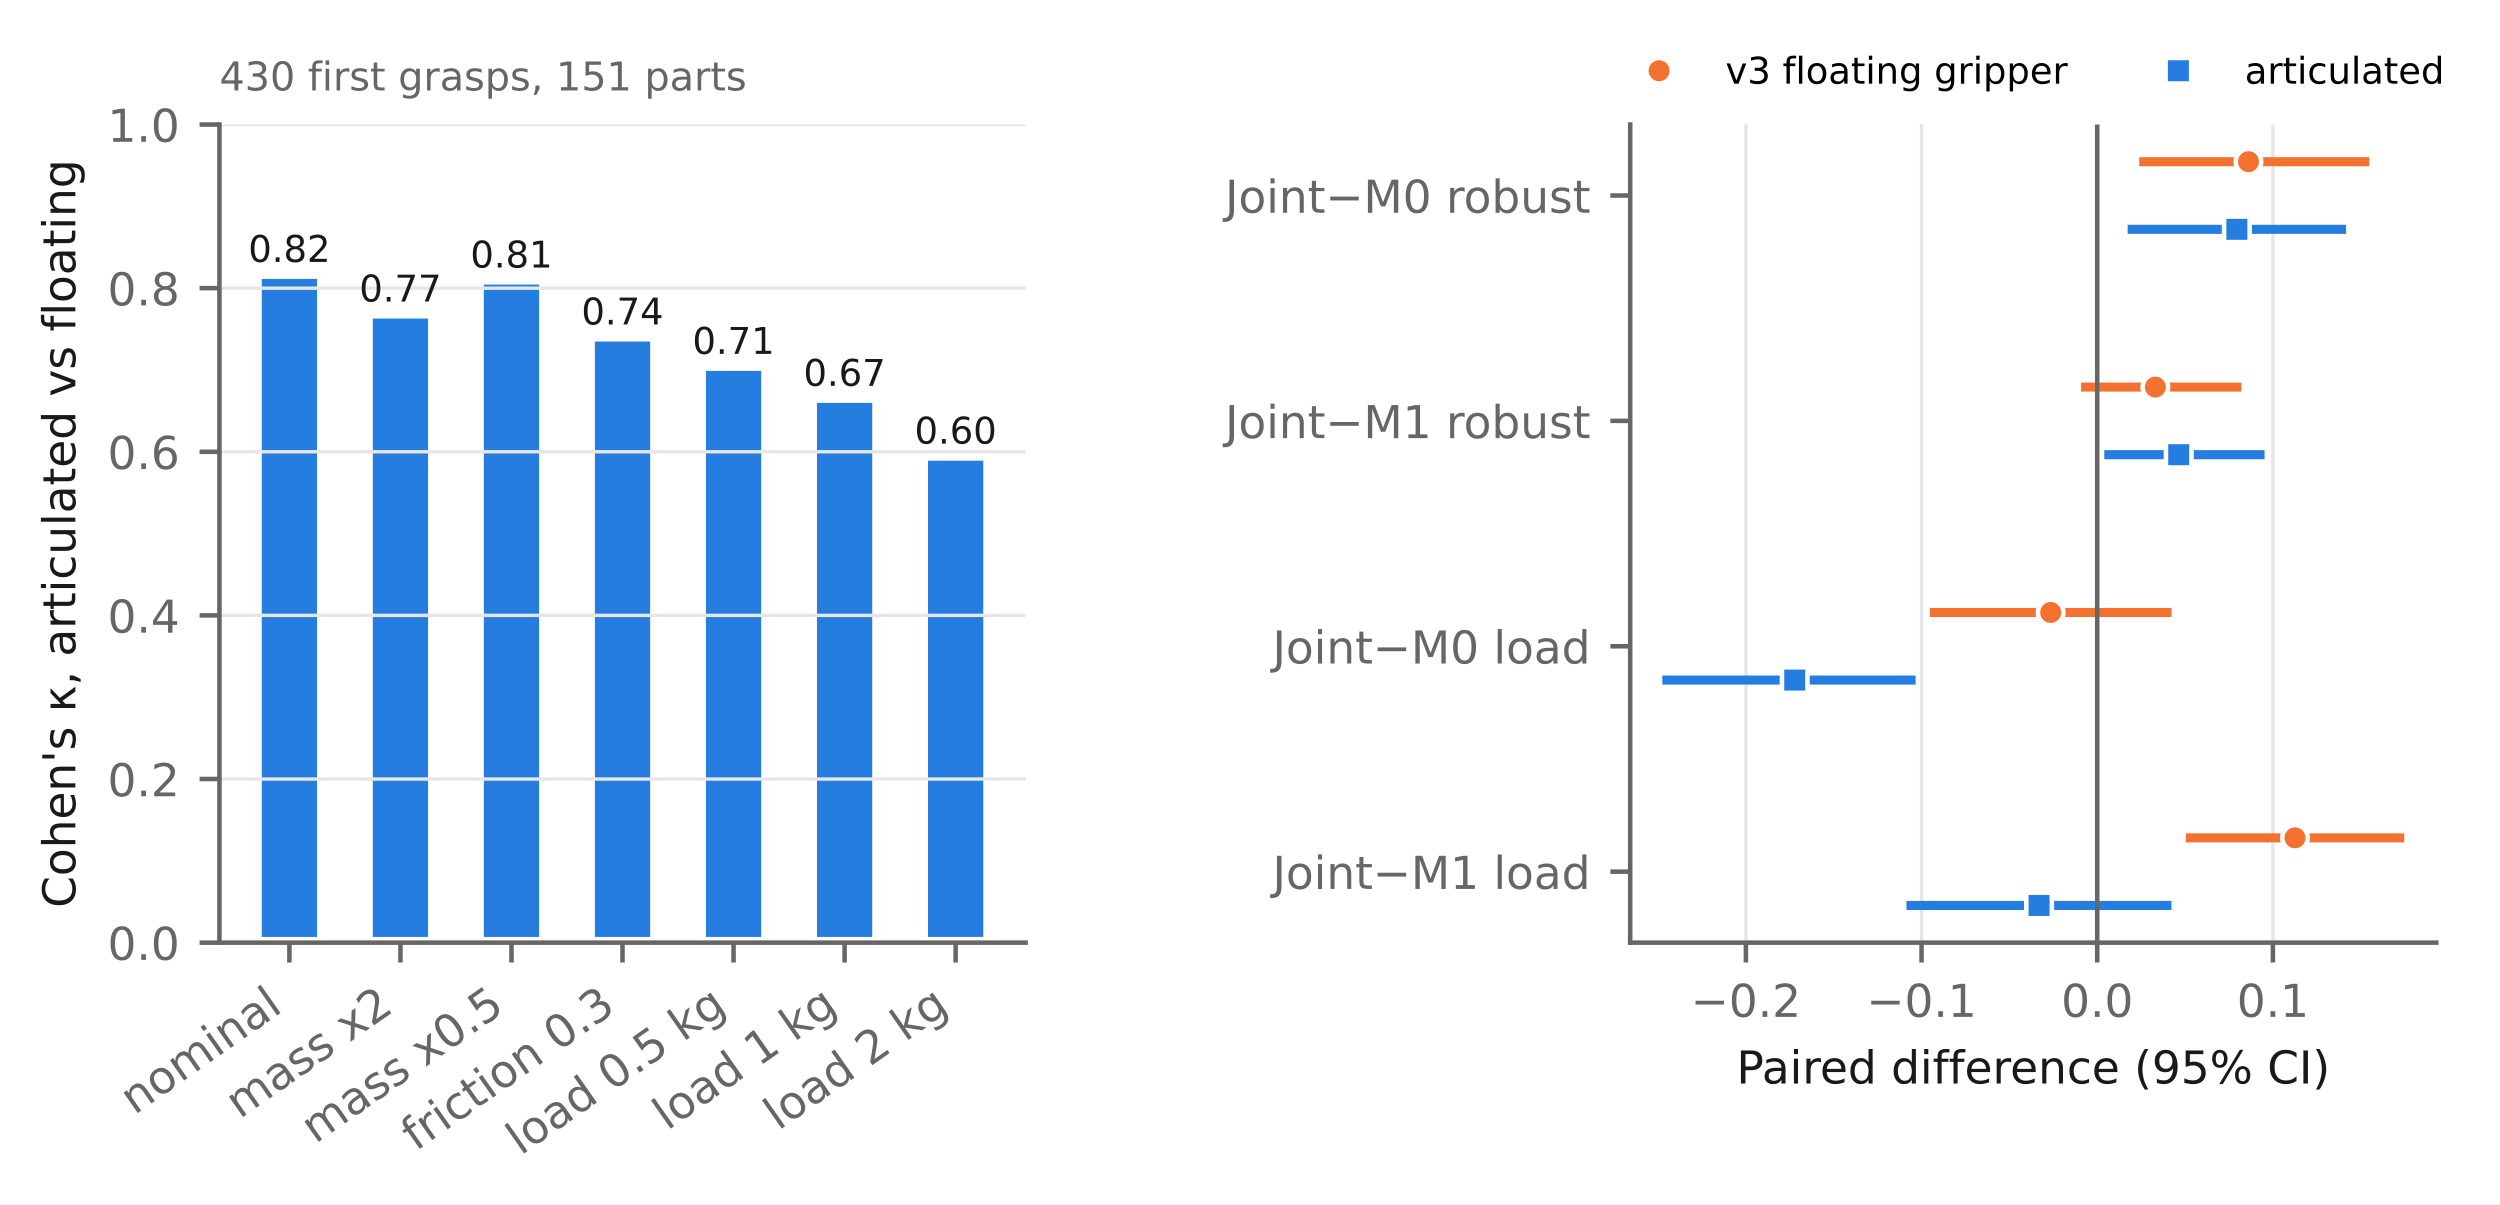
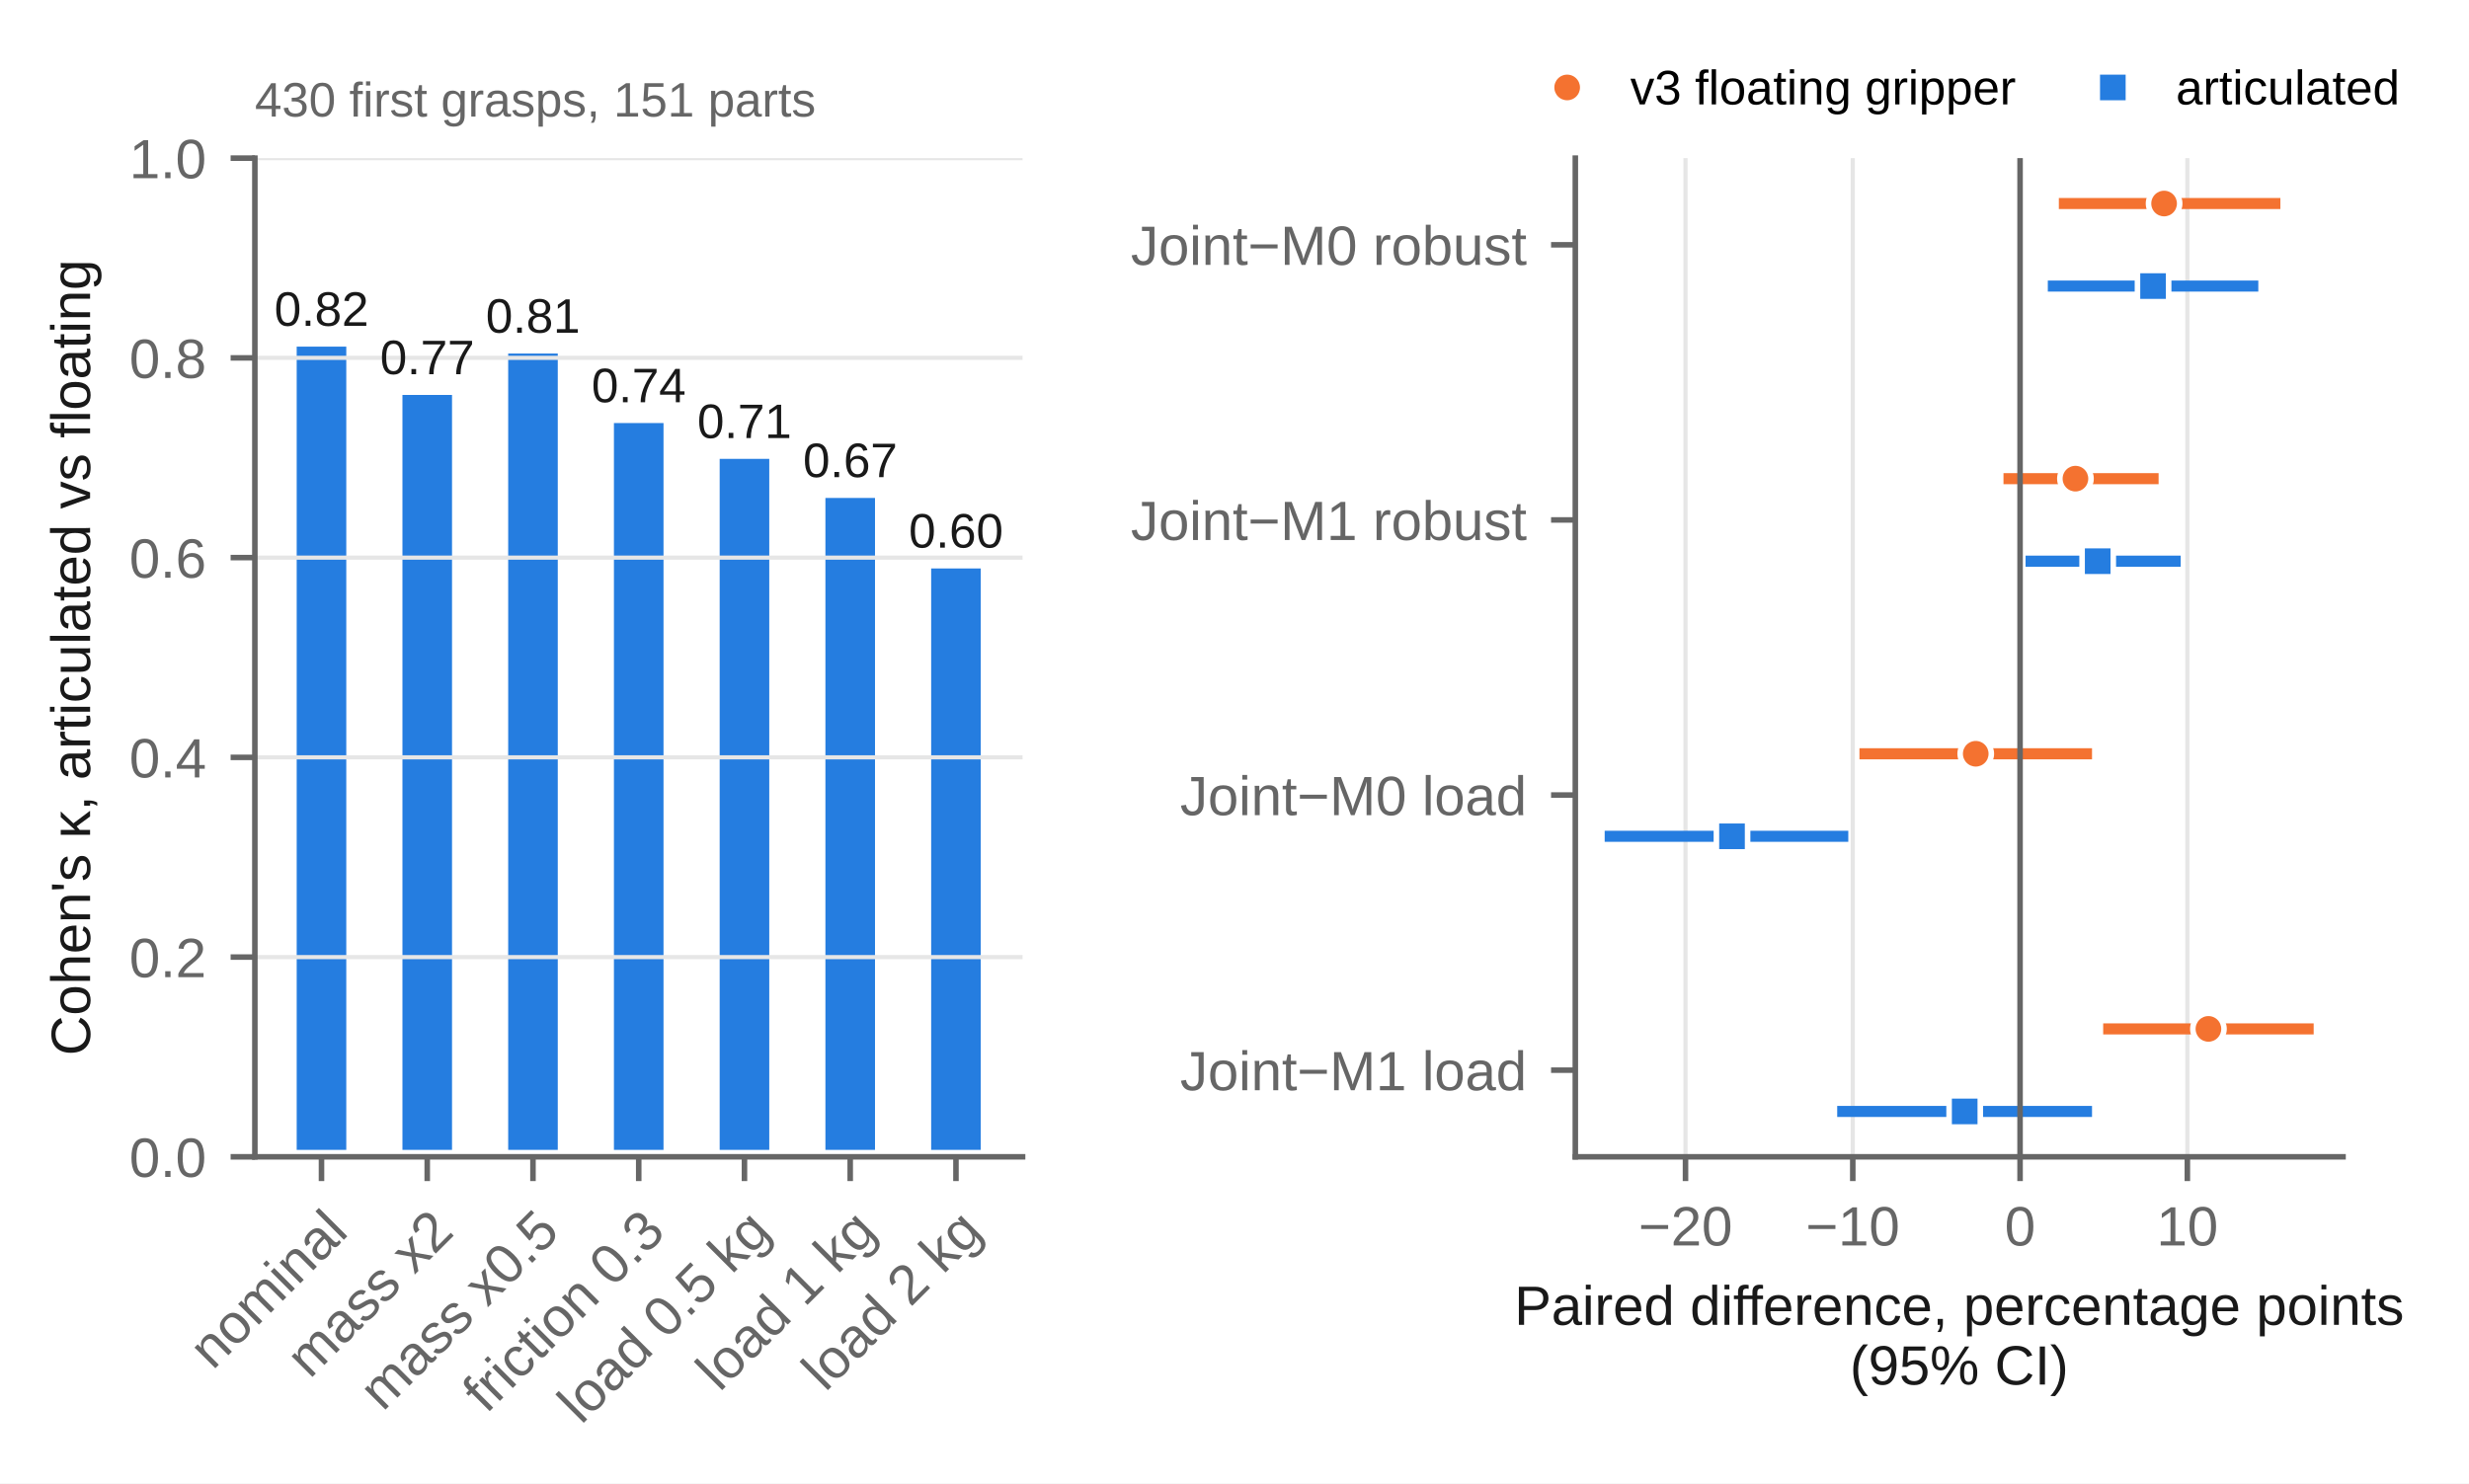
- <svg xmlns="http://www.w3.org/2000/svg" xmlns:xlink="http://www.w3.org/1999/xlink" width="440.479pt" height="212.219pt" viewBox="0 0 440.479 212.219" version="1.1">
+ <svg xmlns="http://www.w3.org/2000/svg" xmlns:xlink="http://www.w3.org/1999/xlink" width="356.275pt" height="214.117pt" viewBox="0 0 356.275 214.117" version="1.1">
  <defs>
    <style type="text/css">*{stroke-linejoin: round; stroke-linecap: butt}</style>
  </defs>
  <g id="figure_1">
    <g id="patch_1">
-       <path d="M 0 212.219  L 440.479 212.219  L 440.479 0  L 0 0  z " style="fill: #ffffff" />
+       <path d="M 0 214.117  L 356.275 214.117  L 356.275 -0  L 0 -0  z " style="fill: #ffffff" />
    </g>
    <g id="axes_1">
      <g id="patch_2">
-         <path d="M 38.665 166.085  L 180.701 166.085  L 180.701 21.941  L 38.665 21.941  z " style="fill: #ffffff" />
+         <path d="M 36.778 166.969  L 147.557 166.969  L 147.557 22.825  L 36.778 22.825  z " style="fill: #ffffff" />
      </g>
      <g id="patch_3">
-         <path d="M 45.121 166.085  L 56.86 166.085  L 56.86 48.146  L 45.121 48.146  z " clip-path="url(#p8005167cea)" style="fill: #257de0; stroke: #ffffff; stroke-width: 2; stroke-linejoin: miter" />
+         <path d="M 41.813 166.969  L 50.968 166.969  L 50.968 49.031  L 41.813 49.031  z " clip-path="url(#p488f789d18)" style="fill: #257de0; stroke: #ffffff; stroke-width: 2; stroke-linejoin: miter" />
      </g>
      <g id="patch_4">
-         <path d="M 64.685 166.085  L 76.424 166.085  L 76.424 55.123  L 64.685 55.123  z " clip-path="url(#p8005167cea)" style="fill: #257de0; stroke: #ffffff; stroke-width: 2; stroke-linejoin: miter" />
+         <path d="M 57.072 166.969  L 66.227 166.969  L 66.227 56.007  L 57.072 56.007  z " clip-path="url(#p488f789d18)" style="fill: #257de0; stroke: #ffffff; stroke-width: 2; stroke-linejoin: miter" />
      </g>
      <g id="patch_5">
-         <path d="M 84.25 166.085  L 95.988 166.085  L 95.988 49.141  L 84.25 49.141  z " clip-path="url(#p8005167cea)" style="fill: #257de0; stroke: #ffffff; stroke-width: 2; stroke-linejoin: miter" />
+         <path d="M 72.331 166.969  L 81.486 166.969  L 81.486 50.025  L 72.331 50.025  z " clip-path="url(#p488f789d18)" style="fill: #257de0; stroke: #ffffff; stroke-width: 2; stroke-linejoin: miter" />
      </g>
      <g id="patch_6">
-         <path d="M 103.814 166.085  L 115.552 166.085  L 115.552 59.173  L 103.814 59.173  z " clip-path="url(#p8005167cea)" style="fill: #257de0; stroke: #ffffff; stroke-width: 2; stroke-linejoin: miter" />
+         <path d="M 87.59 166.969  L 96.745 166.969  L 96.745 60.058  L 87.59 60.058  z " clip-path="url(#p488f789d18)" style="fill: #257de0; stroke: #ffffff; stroke-width: 2; stroke-linejoin: miter" />
      </g>
      <g id="patch_7">
-         <path d="M 123.378 166.085  L 135.117 166.085  L 135.117 64.348  L 123.378 64.348  z " clip-path="url(#p8005167cea)" style="fill: #257de0; stroke: #ffffff; stroke-width: 2; stroke-linejoin: miter" />
+         <path d="M 102.848 166.969  L 112.004 166.969  L 112.004 65.232  L 102.848 65.232  z " clip-path="url(#p488f789d18)" style="fill: #257de0; stroke: #ffffff; stroke-width: 2; stroke-linejoin: miter" />
      </g>
      <g id="patch_8">
-         <path d="M 142.942 166.085  L 154.681 166.085  L 154.681 69.984  L 142.942 69.984  z " clip-path="url(#p8005167cea)" style="fill: #257de0; stroke: #ffffff; stroke-width: 2; stroke-linejoin: miter" />
+         <path d="M 118.107 166.969  L 127.263 166.969  L 127.263 70.869  L 118.107 70.869  z " clip-path="url(#p488f789d18)" style="fill: #257de0; stroke: #ffffff; stroke-width: 2; stroke-linejoin: miter" />
      </g>
      <g id="patch_9">
-         <path d="M 162.507 166.085  L 174.245 166.085  L 174.245 80.161  L 162.507 80.161  z " clip-path="url(#p8005167cea)" style="fill: #257de0; stroke: #ffffff; stroke-width: 2; stroke-linejoin: miter" />
+         <path d="M 133.366 166.969  L 142.521 166.969  L 142.521 81.045  L 133.366 81.045  z " clip-path="url(#p488f789d18)" style="fill: #257de0; stroke: #ffffff; stroke-width: 2; stroke-linejoin: miter" />
      </g>
      <g id="matplotlib.axis_1">
        <g id="xtick_1">
          <g id="line2d_1">
            <defs>
-               <path id="m3a81ec7e61" d="M 0 0  L 0 3.5  " style="stroke: #666666; stroke-width: 0.8" />
+               <path id="m3b4085f72e" d="M 0 0  L 0 3.5  " style="stroke: #666666; stroke-width: 0.8" />
            </defs>
            <g>
-               <use xlink:href="#m3a81ec7e61" x="50.99" y="166.085" style="fill: #666666; stroke: #666666; stroke-width: 0.8" />
+               <use xlink:href="#m3b4085f72e" x="46.391" y="166.969" style="fill: #666666; stroke: #666666; stroke-width: 0.8" />
            </g>
          </g>
          <g id="text_1">
-             <text style="font-size: 8px; font-family: 'DejaVu Sans'; fill: #666666" transform="translate(23.67996 196.519) rotate(-35)">nominal</text>
+             <text style="font-size: 8px; font-family: 'Liberation Sans', 'DejaVu Sans'; text-anchor: end; fill: #666666" x="50.49" y="178.069" transform="rotate(-45 50.49004 178.0688)">nominal</text>
          </g>
        </g>
        <g id="xtick_2">
          <g id="line2d_2">
            <g>
-               <use xlink:href="#m3a81ec7e61" x="70.555" y="166.085" style="fill: #666666; stroke: #666666; stroke-width: 0.8" />
+               <use xlink:href="#m3b4085f72e" x="61.649" y="166.969" style="fill: #666666; stroke: #666666; stroke-width: 0.8" />
            </g>
          </g>
          <g id="text_2">
-             <text style="font-size: 8px; font-family: 'DejaVu Sans'; fill: #666666" transform="translate(42.24279 197.2202) rotate(-35)">mass x2</text>
+             <text style="font-size: 8px; font-family: 'Liberation Sans', 'DejaVu Sans'; text-anchor: end; fill: #666666" x="65.749" y="178.069" transform="rotate(-45 65.74891 178.0688)">mass x2</text>
          </g>
        </g>
        <g id="xtick_3">
          <g id="line2d_3">
            <g>
-               <use xlink:href="#m3a81ec7e61" x="90.119" y="166.085" style="fill: #666666; stroke: #666666; stroke-width: 0.8" />
+               <use xlink:href="#m3b4085f72e" x="76.908" y="166.969" style="fill: #666666; stroke: #666666; stroke-width: 0.8" />
            </g>
          </g>
          <g id="text_3">
-             <text style="font-size: 8px; font-family: 'DejaVu Sans'; fill: #666666" transform="translate(55.55485 201.598) rotate(-35)">mass x0.5</text>
+             <text style="font-size: 8px; font-family: 'Liberation Sans', 'DejaVu Sans'; text-anchor: end; fill: #666666" x="81.008" y="178.069" transform="rotate(-45 81.00778 178.0688)">mass x0.5</text>
          </g>
        </g>
        <g id="xtick_4">
          <g id="line2d_4">
            <g>
-               <use xlink:href="#m3a81ec7e61" x="109.683" y="166.085" style="fill: #666666; stroke: #666666; stroke-width: 0.8" />
+               <use xlink:href="#m3b4085f72e" x="92.167" y="166.969" style="fill: #666666; stroke: #666666; stroke-width: 0.8" />
            </g>
          </g>
          <g id="text_4">
-             <text style="font-size: 8px; font-family: 'DejaVu Sans'; fill: #666666" transform="translate(73.24732 202.9087) rotate(-35)">friction 0.3</text>
+             <text style="font-size: 8px; font-family: 'Liberation Sans', 'DejaVu Sans'; text-anchor: end; fill: #666666" x="96.267" y="178.069" transform="rotate(-45 96.26666 178.0688)">friction 0.3</text>
          </g>
        </g>
        <g id="xtick_5">
          <g id="line2d_5">
            <g>
-               <use xlink:href="#m3a81ec7e61" x="129.247" y="166.085" style="fill: #666666; stroke: #666666; stroke-width: 0.8" />
+               <use xlink:href="#m3b4085f72e" x="107.426" y="166.969" style="fill: #666666; stroke: #666666; stroke-width: 0.8" />
            </g>
          </g>
          <g id="text_5">
-             <text style="font-size: 8px; font-family: 'DejaVu Sans'; fill: #666666" transform="translate(91.74461 203.6557) rotate(-35)">load 0.5 kg</text>
+             <text style="font-size: 8px; font-family: 'Liberation Sans', 'DejaVu Sans'; text-anchor: end; fill: #666666" x="111.526" y="178.069" transform="rotate(-45 111.5255 178.0688)">load 0.5 kg</text>
          </g>
        </g>
        <g id="xtick_6">
          <g id="line2d_6">
            <g>
-               <use xlink:href="#m3a81ec7e61" x="148.812" y="166.085" style="fill: #666666; stroke: #666666; stroke-width: 0.8" />
+               <use xlink:href="#m3b4085f72e" x="122.685" y="166.969" style="fill: #666666; stroke: #666666; stroke-width: 0.8" />
            </g>
          </g>
          <g id="text_6">
-             <text style="font-size: 8px; font-family: 'DejaVu Sans'; fill: #666666" transform="translate(117.561 199.2779) rotate(-35)">load 1 kg</text>
+             <text style="font-size: 8px; font-family: 'Liberation Sans', 'DejaVu Sans'; text-anchor: end; fill: #666666" x="126.784" y="178.069" transform="rotate(-45 126.7844 178.0688)">load 1 kg</text>
          </g>
        </g>
        <g id="xtick_7">
          <g id="line2d_7">
            <g>
-               <use xlink:href="#m3a81ec7e61" x="168.376" y="166.085" style="fill: #666666; stroke: #666666; stroke-width: 0.8" />
+               <use xlink:href="#m3b4085f72e" x="137.944" y="166.969" style="fill: #666666; stroke: #666666; stroke-width: 0.8" />
            </g>
          </g>
          <g id="text_7">
-             <text style="font-size: 8px; font-family: 'DejaVu Sans'; fill: #666666" transform="translate(137.1253 199.2779) rotate(-35)">load 2 kg</text>
+             <text style="font-size: 8px; font-family: 'Liberation Sans', 'DejaVu Sans'; text-anchor: end; fill: #666666" x="142.043" y="178.069" transform="rotate(-45 142.0433 178.0688)">load 2 kg</text>
          </g>
        </g>
      </g>
      <g id="matplotlib.axis_2">
        <g id="ytick_1">
          <g id="line2d_8">
-             <path d="M 38.665 166.085  L 180.701 166.085  " clip-path="url(#p8005167cea)" style="fill: none; stroke: #e6e6e6; stroke-width: 0.6; stroke-linecap: square" />
+             <path d="M 36.778 166.969  L 147.557 166.969  " clip-path="url(#p488f789d18)" style="fill: none; stroke: #e6e6e6; stroke-width: 0.6; stroke-linecap: square" />
          </g>
          <g id="line2d_9">
            <defs>
-               <path id="mcf3b161480" d="M 0 0  L -3.5 0  " style="stroke: #666666; stroke-width: 0.8" />
+               <path id="m859f594b75" d="M 0 0  L -3.5 0  " style="stroke: #666666; stroke-width: 0.8" />
            </defs>
            <g>
-               <use xlink:href="#mcf3b161480" x="38.665" y="166.085" style="fill: #666666; stroke: #666666; stroke-width: 0.8" />
+               <use xlink:href="#m859f594b75" x="36.778" y="166.969" style="fill: #666666; stroke: #666666; stroke-width: 0.8" />
            </g>
          </g>
          <g id="text_8">
-             <text style="font-size: 8px; font-family: 'DejaVu Sans'; text-anchor: end; fill: #666666" x="31.665" y="169.124" transform="rotate(-0 31.665 169.1242)">0.0</text>
+             <text style="font-size: 8px; font-family: 'Liberation Sans', 'DejaVu Sans'; text-anchor: end; fill: #666666" x="29.777" y="169.868" transform="rotate(-0 29.7775 169.8681)">0.0</text>
          </g>
        </g>
        <g id="ytick_2">
          <g id="line2d_10">
-             <path d="M 38.665 137.256  L 180.701 137.256  " clip-path="url(#p8005167cea)" style="fill: none; stroke: #e6e6e6; stroke-width: 0.6; stroke-linecap: square" />
+             <path d="M 36.778 138.141  L 147.557 138.141  " clip-path="url(#p488f789d18)" style="fill: none; stroke: #e6e6e6; stroke-width: 0.6; stroke-linecap: square" />
          </g>
          <g id="line2d_11">
            <g>
-               <use xlink:href="#mcf3b161480" x="38.665" y="137.256" style="fill: #666666; stroke: #666666; stroke-width: 0.8" />
+               <use xlink:href="#m859f594b75" x="36.778" y="138.141" style="fill: #666666; stroke: #666666; stroke-width: 0.8" />
            </g>
          </g>
          <g id="text_9">
-             <text style="font-size: 8px; font-family: 'DejaVu Sans'; text-anchor: end; fill: #666666" x="31.665" y="140.295" transform="rotate(-0 31.665 140.2954)">0.2</text>
+             <text style="font-size: 8px; font-family: 'Liberation Sans', 'DejaVu Sans'; text-anchor: end; fill: #666666" x="29.777" y="141.039" transform="rotate(-0 29.7775 141.0393)">0.2</text>
          </g>
        </g>
        <g id="ytick_3">
          <g id="line2d_12">
-             <path d="M 38.665 108.427  L 180.701 108.427  " clip-path="url(#p8005167cea)" style="fill: none; stroke: #e6e6e6; stroke-width: 0.6; stroke-linecap: square" />
+             <path d="M 36.778 109.312  L 147.557 109.312  " clip-path="url(#p488f789d18)" style="fill: none; stroke: #e6e6e6; stroke-width: 0.6; stroke-linecap: square" />
          </g>
          <g id="line2d_13">
            <g>
-               <use xlink:href="#mcf3b161480" x="38.665" y="108.427" style="fill: #666666; stroke: #666666; stroke-width: 0.8" />
+               <use xlink:href="#m859f594b75" x="36.778" y="109.312" style="fill: #666666; stroke: #666666; stroke-width: 0.8" />
            </g>
          </g>
          <g id="text_10">
-             <text style="font-size: 8px; font-family: 'DejaVu Sans'; text-anchor: end; fill: #666666" x="31.665" y="111.467" transform="rotate(-0 31.665 111.4666)">0.4</text>
+             <text style="font-size: 8px; font-family: 'Liberation Sans', 'DejaVu Sans'; text-anchor: end; fill: #666666" x="29.777" y="112.21" transform="rotate(-0 29.7775 112.2105)">0.4</text>
          </g>
        </g>
        <g id="ytick_4">
          <g id="line2d_14">
-             <path d="M 38.665 79.598  L 180.701 79.598  " clip-path="url(#p8005167cea)" style="fill: none; stroke: #e6e6e6; stroke-width: 0.6; stroke-linecap: square" />
+             <path d="M 36.778 80.483  L 147.557 80.483  " clip-path="url(#p488f789d18)" style="fill: none; stroke: #e6e6e6; stroke-width: 0.6; stroke-linecap: square" />
          </g>
          <g id="line2d_15">
            <g>
-               <use xlink:href="#mcf3b161480" x="38.665" y="79.598" style="fill: #666666; stroke: #666666; stroke-width: 0.8" />
+               <use xlink:href="#m859f594b75" x="36.778" y="80.483" style="fill: #666666; stroke: #666666; stroke-width: 0.8" />
            </g>
          </g>
          <g id="text_11">
-             <text style="font-size: 8px; font-family: 'DejaVu Sans'; text-anchor: end; fill: #666666" x="31.665" y="82.638" transform="rotate(-0 31.665 82.63776)">0.6</text>
+             <text style="font-size: 8px; font-family: 'Liberation Sans', 'DejaVu Sans'; text-anchor: end; fill: #666666" x="29.777" y="83.382" transform="rotate(-0 29.7775 83.38166)">0.6</text>
          </g>
        </g>
        <g id="ytick_5">
          <g id="line2d_16">
-             <path d="M 38.665 50.77  L 180.701 50.77  " clip-path="url(#p8005167cea)" style="fill: none; stroke: #e6e6e6; stroke-width: 0.6; stroke-linecap: square" />
+             <path d="M 36.778 51.654  L 147.557 51.654  " clip-path="url(#p488f789d18)" style="fill: none; stroke: #e6e6e6; stroke-width: 0.6; stroke-linecap: square" />
          </g>
          <g id="line2d_17">
            <g>
-               <use xlink:href="#mcf3b161480" x="38.665" y="50.77" style="fill: #666666; stroke: #666666; stroke-width: 0.8" />
+               <use xlink:href="#m859f594b75" x="36.778" y="51.654" style="fill: #666666; stroke: #666666; stroke-width: 0.8" />
            </g>
          </g>
          <g id="text_12">
-             <text style="font-size: 8px; font-family: 'DejaVu Sans'; text-anchor: end; fill: #666666" x="31.665" y="53.809" transform="rotate(-0 31.665 53.80896)">0.8</text>
+             <text style="font-size: 8px; font-family: 'Liberation Sans', 'DejaVu Sans'; text-anchor: end; fill: #666666" x="29.777" y="54.553" transform="rotate(-0 29.7775 54.55286)">0.8</text>
          </g>
        </g>
        <g id="ytick_6">
          <g id="line2d_18">
-             <path d="M 38.665 21.941  L 180.701 21.941  " clip-path="url(#p8005167cea)" style="fill: none; stroke: #e6e6e6; stroke-width: 0.6; stroke-linecap: square" />
+             <path d="M 36.778 22.825  L 147.557 22.825  " clip-path="url(#p488f789d18)" style="fill: none; stroke: #e6e6e6; stroke-width: 0.6; stroke-linecap: square" />
          </g>
          <g id="line2d_19">
            <g>
-               <use xlink:href="#mcf3b161480" x="38.665" y="21.941" style="fill: #666666; stroke: #666666; stroke-width: 0.8" />
+               <use xlink:href="#m859f594b75" x="36.778" y="22.825" style="fill: #666666; stroke: #666666; stroke-width: 0.8" />
            </g>
          </g>
          <g id="text_13">
-             <text style="font-size: 8px; font-family: 'DejaVu Sans'; text-anchor: end; fill: #666666" x="31.665" y="24.98" transform="rotate(-0 31.665 24.98016)">1.0</text>
+             <text style="font-size: 8px; font-family: 'Liberation Sans', 'DejaVu Sans'; text-anchor: end; fill: #666666" x="29.777" y="25.724" transform="rotate(-0 29.7775 25.72406)">1.0</text>
          </g>
        </g>
        <g id="text_14">
-           <text style="font-size: 8px; font-family: 'DejaVu Sans'; text-anchor: middle; fill: #191919" x="13.279" y="94.013" transform="rotate(-90 13.27875 94.01278)">Cohen's κ, articulated vs floating</text>
+           <text style="font-size: 8px; font-family: 'Liberation Sans', 'DejaVu Sans'; text-anchor: middle; fill: #191919" x="12.998" y="94.897" transform="rotate(-90 12.9975 94.89731)">Cohen's κ, articulated vs floating</text>
        </g>
      </g>
      <g id="patch_10">
-         <path d="M 38.665 166.085  L 38.665 21.941  " style="fill: none; stroke: #666666; stroke-width: 0.8; stroke-linejoin: miter; stroke-linecap: square" />
+         <path d="M 36.778 166.969  L 36.778 22.825  " style="fill: none; stroke: #666666; stroke-width: 0.8; stroke-linejoin: miter; stroke-linecap: square" />
      </g>
      <g id="patch_11">
-         <path d="M 38.665 166.085  L 180.701 166.085  " style="fill: none; stroke: #666666; stroke-width: 0.8; stroke-linejoin: miter; stroke-linecap: square" />
+         <path d="M 36.778 166.969  L 147.557 166.969  " style="fill: none; stroke: #666666; stroke-width: 0.8; stroke-linejoin: miter; stroke-linecap: square" />
      </g>
      <g id="text_15">
-         <text style="font-size: 6.5px; font-family: 'DejaVu Sans'; text-anchor: middle; fill: #191919" x="50.99" y="46.146" transform="rotate(-0 50.99047 46.14616)">0.82</text>
+         <text style="font-size: 7px; font-family: 'Liberation Sans', 'DejaVu Sans'; text-anchor: middle; fill: #191919" x="46.391" y="47.031" transform="rotate(-0 46.39059 47.03069)">0.82</text>
      </g>
      <g id="text_16">
-         <text style="font-size: 6.5px; font-family: 'DejaVu Sans'; text-anchor: middle; fill: #191919" x="70.555" y="53.123" transform="rotate(-0 70.55471 53.12273)">0.77</text>
+         <text style="font-size: 7px; font-family: 'Liberation Sans', 'DejaVu Sans'; text-anchor: middle; fill: #191919" x="61.649" y="54.007" transform="rotate(-0 61.64946 54.00726)">0.77</text>
      </g>
      <g id="text_17">
-         <text style="font-size: 6.5px; font-family: 'DejaVu Sans'; text-anchor: middle; fill: #191919" x="90.119" y="47.141" transform="rotate(-0 90.11894 47.14075)">0.81</text>
+         <text style="font-size: 7px; font-family: 'Liberation Sans', 'DejaVu Sans'; text-anchor: middle; fill: #191919" x="76.908" y="48.025" transform="rotate(-0 76.90833 48.02528)">0.81</text>
      </g>
      <g id="text_18">
-         <text style="font-size: 6.5px; font-family: 'DejaVu Sans'; text-anchor: middle; fill: #191919" x="109.683" y="57.173" transform="rotate(-0 109.6832 57.17318)">0.74</text>
+         <text style="font-size: 7px; font-family: 'Liberation Sans', 'DejaVu Sans'; text-anchor: middle; fill: #191919" x="92.167" y="58.058" transform="rotate(-0 92.16721 58.05771)">0.74</text>
      </g>
      <g id="text_19">
-         <text style="font-size: 6.5px; font-family: 'DejaVu Sans'; text-anchor: middle; fill: #191919" x="129.247" y="62.348" transform="rotate(-0 129.2474 62.34795)">0.71</text>
+         <text style="font-size: 7px; font-family: 'Liberation Sans', 'DejaVu Sans'; text-anchor: middle; fill: #191919" x="107.426" y="63.232" transform="rotate(-0 107.4261 63.23248)">0.71</text>
      </g>
      <g id="text_20">
-         <text style="font-size: 6.5px; font-family: 'DejaVu Sans'; text-anchor: middle; fill: #191919" x="148.812" y="67.984" transform="rotate(-0 148.8117 67.98398)">0.67</text>
+         <text style="font-size: 7px; font-family: 'Liberation Sans', 'DejaVu Sans'; text-anchor: middle; fill: #191919" x="122.685" y="68.869" transform="rotate(-0 122.685 68.86851)">0.67</text>
      </g>
      <g id="text_21">
-         <text style="font-size: 6.5px; font-family: 'DejaVu Sans'; text-anchor: middle; fill: #191919" x="168.376" y="78.161" transform="rotate(-0 168.3759 78.16054)">0.60</text>
+         <text style="font-size: 7px; font-family: 'Liberation Sans', 'DejaVu Sans'; text-anchor: middle; fill: #191919" x="137.944" y="79.045" transform="rotate(-0 137.9438 79.04507)">0.60</text>
      </g>
      <g id="text_22">
-         <text style="font-size: 7px; font-family: 'DejaVu Sans'; text-anchor: start; fill: #666666" x="38.665" y="15.941" transform="rotate(-0 38.665 15.94078)">430 first grasps, 151 parts</text>
+         <text style="font-size: 7px; font-family: 'Liberation Sans', 'DejaVu Sans'; text-anchor: start; fill: #666666" x="36.778" y="16.825" transform="rotate(-0 36.7775 16.82531)">430 first grasps, 151 parts</text>
      </g>
    </g>
    <g id="axes_2">
      <g id="patch_12">
-         <path d="M 287.229 166.085  L 429.265 166.085  L 429.265 21.941  L 287.229 21.941  z " style="fill: #ffffff" />
+         <path d="M 227.318 166.969  L 338.098 166.969  L 338.098 22.825  L 227.318 22.825  z " style="fill: #ffffff" />
      </g>
      <g id="matplotlib.axis_3">
        <g id="xtick_8">
          <g id="line2d_20">
-             <path d="M 307.612 166.085  L 307.612 21.941  " clip-path="url(#p10ea849143)" style="fill: none; stroke: #e6e6e6; stroke-width: 0.6; stroke-linecap: square" />
+             <path d="M 243.216 166.969  L 243.216 22.825  " clip-path="url(#pc65cdba0dd)" style="fill: none; stroke: #e6e6e6; stroke-width: 0.6; stroke-linecap: square" />
          </g>
          <g id="line2d_21">
            <g>
-               <use xlink:href="#m3a81ec7e61" x="307.612" y="166.085" style="fill: #666666; stroke: #666666; stroke-width: 0.8" />
+               <use xlink:href="#m3b4085f72e" x="243.216" y="166.969" style="fill: #666666; stroke: #666666; stroke-width: 0.8" />
            </g>
          </g>
          <g id="text_23">
-             <text style="font-size: 8px; font-family: 'DejaVu Sans'; text-anchor: middle; fill: #666666" x="307.612" y="179.164" transform="rotate(-0 307.6124 179.1635)">−0.2</text>
+             <text style="font-size: 8px; font-family: 'Liberation Sans', 'DejaVu Sans'; text-anchor: middle; fill: #666666" x="243.216" y="179.767" transform="rotate(-0 243.2161 179.7668)">−20</text>
          </g>
        </g>
        <g id="xtick_9">
          <g id="line2d_22">
-             <path d="M 338.563 166.085  L 338.563 21.941  " clip-path="url(#p10ea849143)" style="fill: none; stroke: #e6e6e6; stroke-width: 0.6; stroke-linecap: square" />
+             <path d="M 267.355 166.969  L 267.355 22.825  " clip-path="url(#pc65cdba0dd)" style="fill: none; stroke: #e6e6e6; stroke-width: 0.6; stroke-linecap: square" />
          </g>
          <g id="line2d_23">
            <g>
-               <use xlink:href="#m3a81ec7e61" x="338.563" y="166.085" style="fill: #666666; stroke: #666666; stroke-width: 0.8" />
+               <use xlink:href="#m3b4085f72e" x="267.355" y="166.969" style="fill: #666666; stroke: #666666; stroke-width: 0.8" />
            </g>
          </g>
          <g id="text_24">
-             <text style="font-size: 8px; font-family: 'DejaVu Sans'; text-anchor: middle; fill: #666666" x="338.563" y="179.164" transform="rotate(-0 338.5625 179.1635)">−0.1</text>
+             <text style="font-size: 8px; font-family: 'Liberation Sans', 'DejaVu Sans'; text-anchor: middle; fill: #666666" x="267.355" y="179.767" transform="rotate(-0 267.3553 179.7668)">−10</text>
          </g>
        </g>
        <g id="xtick_10">
          <g id="line2d_24">
-             <path d="M 369.513 166.085  L 369.513 21.941  " clip-path="url(#p10ea849143)" style="fill: none; stroke: #e6e6e6; stroke-width: 0.6; stroke-linecap: square" />
+             <path d="M 291.494 166.969  L 291.494 22.825  " clip-path="url(#pc65cdba0dd)" style="fill: none; stroke: #e6e6e6; stroke-width: 0.6; stroke-linecap: square" />
          </g>
          <g id="line2d_25">
            <g>
-               <use xlink:href="#m3a81ec7e61" x="369.513" y="166.085" style="fill: #666666; stroke: #666666; stroke-width: 0.8" />
+               <use xlink:href="#m3b4085f72e" x="291.494" y="166.969" style="fill: #666666; stroke: #666666; stroke-width: 0.8" />
            </g>
          </g>
          <g id="text_25">
-             <text style="font-size: 8px; font-family: 'DejaVu Sans'; text-anchor: middle; fill: #666666" x="369.513" y="179.164" transform="rotate(-0 369.5127 179.1635)">0.0</text>
+             <text style="font-size: 8px; font-family: 'Liberation Sans', 'DejaVu Sans'; text-anchor: middle; fill: #666666" x="291.494" y="179.767" transform="rotate(-0 291.4944 179.7668)">0</text>
          </g>
        </g>
        <g id="xtick_11">
          <g id="line2d_26">
-             <path d="M 400.463 166.085  L 400.463 21.941  " clip-path="url(#p10ea849143)" style="fill: none; stroke: #e6e6e6; stroke-width: 0.6; stroke-linecap: square" />
+             <path d="M 315.634 166.969  L 315.634 22.825  " clip-path="url(#pc65cdba0dd)" style="fill: none; stroke: #e6e6e6; stroke-width: 0.6; stroke-linecap: square" />
          </g>
          <g id="line2d_27">
            <g>
-               <use xlink:href="#m3a81ec7e61" x="400.463" y="166.085" style="fill: #666666; stroke: #666666; stroke-width: 0.8" />
+               <use xlink:href="#m3b4085f72e" x="315.634" y="166.969" style="fill: #666666; stroke: #666666; stroke-width: 0.8" />
            </g>
          </g>
          <g id="text_26">
-             <text style="font-size: 8px; font-family: 'DejaVu Sans'; text-anchor: middle; fill: #666666" x="400.463" y="179.164" transform="rotate(-0 400.4628 179.1635)">0.1</text>
+             <text style="font-size: 8px; font-family: 'Liberation Sans', 'DejaVu Sans'; text-anchor: middle; fill: #666666" x="315.634" y="179.767" transform="rotate(-0 315.6336 179.7668)">10</text>
          </g>
        </g>
        <g id="text_27">
-           <text style="font-size: 8px; font-family: 'DejaVu Sans'; text-anchor: middle; fill: #191919" x="358.247" y="190.906" transform="rotate(-0 358.2468 190.906)">Paired difference (95% CI)</text>
+           <text style="font-size: 8px; font-family: 'Liberation Sans', 'DejaVu Sans'; fill: #191919" transform="translate(218.519 191.2243)">Paired difference, percentage points</text>
+           <text style="font-size: 8px; font-family: 'Liberation Sans', 'DejaVu Sans'; fill: #191919" transform="translate(266.9272 199.8413)">(95% CI)</text>
        </g>
      </g>
      <g id="matplotlib.axis_4">
        <g id="ytick_7">
          <g id="line2d_28">
            <g>
-               <use xlink:href="#mcf3b161480" x="287.229" y="34.449" style="fill: #666666; stroke: #666666; stroke-width: 0.8" />
+               <use xlink:href="#m859f594b75" x="227.318" y="35.334" style="fill: #666666; stroke: #666666; stroke-width: 0.8" />
            </g>
          </g>
          <g id="text_28">
-             <text style="font-size: 8px; font-family: 'DejaVu Sans'; text-anchor: end; fill: #666666" x="280.229" y="37.489" transform="rotate(-0 280.2286 37.48852)">Joint−M0 robust</text>
+             <text style="font-size: 8px; font-family: 'Liberation Sans', 'DejaVu Sans'; text-anchor: end; fill: #666666" x="220.318" y="38.232" transform="rotate(-0 220.3181 38.23243)">Joint−M0 robust</text>
          </g>
        </g>
        <g id="ytick_8">
          <g id="line2d_29">
            <g>
-               <use xlink:href="#mcf3b161480" x="287.229" y="74.158" style="fill: #666666; stroke: #666666; stroke-width: 0.8" />
+               <use xlink:href="#m859f594b75" x="227.318" y="75.043" style="fill: #666666; stroke: #666666; stroke-width: 0.8" />
            </g>
          </g>
          <g id="text_29">
-             <text style="font-size: 8px; font-family: 'DejaVu Sans'; text-anchor: end; fill: #666666" x="280.229" y="77.198" transform="rotate(-0 280.2286 77.19761)">Joint−M1 robust</text>
+             <text style="font-size: 8px; font-family: 'Liberation Sans', 'DejaVu Sans'; text-anchor: end; fill: #666666" x="220.318" y="77.942" transform="rotate(-0 220.3181 77.94152)">Joint−M1 robust</text>
          </g>
        </g>
        <g id="ytick_9">
          <g id="line2d_30">
            <g>
-               <use xlink:href="#mcf3b161480" x="287.229" y="113.867" style="fill: #666666; stroke: #666666; stroke-width: 0.8" />
+               <use xlink:href="#m859f594b75" x="227.318" y="114.752" style="fill: #666666; stroke: #666666; stroke-width: 0.8" />
            </g>
          </g>
          <g id="text_30">
-             <text style="font-size: 8px; font-family: 'DejaVu Sans'; text-anchor: end; fill: #666666" x="280.229" y="116.907" transform="rotate(-0 280.2286 116.9067)">Joint−M0 load</text>
+             <text style="font-size: 8px; font-family: 'Liberation Sans', 'DejaVu Sans'; text-anchor: end; fill: #666666" x="220.318" y="117.651" transform="rotate(-0 220.3181 117.6506)">Joint−M0 load</text>
          </g>
        </g>
        <g id="ytick_10">
          <g id="line2d_31">
            <g>
-               <use xlink:href="#mcf3b161480" x="287.229" y="153.576" style="fill: #666666; stroke: #666666; stroke-width: 0.8" />
+               <use xlink:href="#m859f594b75" x="227.318" y="154.461" style="fill: #666666; stroke: #666666; stroke-width: 0.8" />
            </g>
          </g>
          <g id="text_31">
-             <text style="font-size: 8px; font-family: 'DejaVu Sans'; text-anchor: end; fill: #666666" x="280.229" y="156.616" transform="rotate(-0 280.2286 156.6158)">Joint−M1 load</text>
+             <text style="font-size: 8px; font-family: 'Liberation Sans', 'DejaVu Sans'; text-anchor: end; fill: #666666" x="220.318" y="157.36" transform="rotate(-0 220.3181 157.3597)">Joint−M1 load</text>
          </g>
        </g>
      </g>
      <g id="line2d_32">
-         <path d="M 377.714 28.493  L 416.65 28.493  " clip-path="url(#p10ea849143)" style="fill: none; stroke: #f47230; stroke-width: 1.6; stroke-linecap: square" />
+         <path d="M 297.891 29.377  L 328.258 29.377  " clip-path="url(#pc65cdba0dd)" style="fill: none; stroke: #f47230; stroke-width: 1.6; stroke-linecap: square" />
      </g>
      <g id="line2d_33">
        <defs>
-           <path id="m7f2a6d9707" d="M 0 2.25  C 0.597 2.25 1.169 2.013 1.591 1.591  C 2.013 1.169 2.25 0.597 2.25 0  C 2.25 -0.597 2.013 -1.169 1.591 -1.591  C 1.169 -2.013 0.597 -2.25 0 -2.25  C -0.597 -2.25 -1.169 -2.013 -1.591 -1.591  C -2.013 -1.169 -2.25 -0.597 -2.25 0  C -2.25 0.597 -2.013 1.169 -1.591 1.591  C -1.169 2.013 -0.597 2.25 0 2.25  z " style="stroke: #ffffff; stroke-width: 0.8" />
+           <path id="m5bc9157335" d="M 0 2.25  C 0.597 2.25 1.169 2.013 1.591 1.591  C 2.013 1.169 2.25 0.597 2.25 0  C 2.25 -0.597 2.013 -1.169 1.591 -1.591  C 1.169 -2.013 0.597 -2.25 0 -2.25  C -0.597 -2.25 -1.169 -2.013 -1.591 -1.591  C -2.013 -1.169 -2.25 -0.597 -2.25 0  C -2.25 0.597 -2.013 1.169 -1.591 1.591  C -1.169 2.013 -0.597 2.25 0 2.25  z " style="stroke: #ffffff; stroke-width: 0.8" />
        </defs>
-         <g clip-path="url(#p10ea849143)">
-           <use xlink:href="#m7f2a6d9707" x="396.161" y="28.493" style="fill: #f47230; stroke: #ffffff; stroke-width: 0.8" />
+         <g clip-path="url(#pc65cdba0dd)">
+           <use xlink:href="#m5bc9157335" x="312.278" y="29.377" style="fill: #f47230; stroke: #ffffff; stroke-width: 0.8" />
        </g>
      </g>
      <g id="line2d_34">
-         <path d="M 367.47 68.202  L 394.118 68.202  " clip-path="url(#p10ea849143)" style="fill: none; stroke: #f47230; stroke-width: 1.6; stroke-linecap: square" />
+         <path d="M 289.901 69.086  L 310.685 69.086  " clip-path="url(#pc65cdba0dd)" style="fill: none; stroke: #f47230; stroke-width: 1.6; stroke-linecap: square" />
      </g>
      <g id="line2d_35">
-         <g clip-path="url(#p10ea849143)">
-           <use xlink:href="#m7f2a6d9707" x="379.757" y="68.202" style="fill: #f47230; stroke: #ffffff; stroke-width: 0.8" />
+         <g clip-path="url(#pc65cdba0dd)">
+           <use xlink:href="#m5bc9157335" x="299.485" y="69.086" style="fill: #f47230; stroke: #ffffff; stroke-width: 0.8" />
        </g>
      </g>
      <g id="line2d_36">
-         <path d="M 340.822 107.911  L 381.8 107.911  " clip-path="url(#p10ea849143)" style="fill: none; stroke: #f47230; stroke-width: 1.6; stroke-linecap: square" />
+         <path d="M 269.117 108.795  L 301.078 108.795  " clip-path="url(#pc65cdba0dd)" style="fill: none; stroke: #f47230; stroke-width: 1.6; stroke-linecap: square" />
      </g>
      <g id="line2d_37">
-         <g clip-path="url(#p10ea849143)">
-           <use xlink:href="#m7f2a6d9707" x="361.311" y="107.911" style="fill: #f47230; stroke: #ffffff; stroke-width: 0.8" />
+         <g clip-path="url(#pc65cdba0dd)">
+           <use xlink:href="#m5bc9157335" x="285.098" y="108.795" style="fill: #f47230; stroke: #ffffff; stroke-width: 0.8" />
        </g>
      </g>
      <g id="line2d_38">
-         <path d="M 385.916 147.62  L 422.809 147.62  " clip-path="url(#p10ea849143)" style="fill: none; stroke: #f47230; stroke-width: 1.6; stroke-linecap: square" />
+         <path d="M 304.288 148.505  L 333.062 148.505  " clip-path="url(#pc65cdba0dd)" style="fill: none; stroke: #f47230; stroke-width: 1.6; stroke-linecap: square" />
      </g>
      <g id="line2d_39">
-         <g clip-path="url(#p10ea849143)">
-           <use xlink:href="#m7f2a6d9707" x="404.363" y="147.62" style="fill: #f47230; stroke: #ffffff; stroke-width: 0.8" />
+         <g clip-path="url(#pc65cdba0dd)">
+           <use xlink:href="#m5bc9157335" x="318.675" y="148.505" style="fill: #f47230; stroke: #ffffff; stroke-width: 0.8" />
        </g>
      </g>
      <g id="line2d_40">
-         <path d="M 375.672 40.406  L 412.564 40.406  " clip-path="url(#p10ea849143)" style="fill: none; stroke: #257de0; stroke-width: 1.6; stroke-linecap: square" />
+         <path d="M 296.298 41.29  L 325.072 41.29  " clip-path="url(#pc65cdba0dd)" style="fill: none; stroke: #257de0; stroke-width: 1.6; stroke-linecap: square" />
      </g>
      <g id="line2d_41">
        <defs>
-           <path id="mf235a9a4a6" d="M -2.25 2.25  L 2.25 2.25  L 2.25 -2.25  L -2.25 -2.25  z " style="stroke: #ffffff; stroke-width: 0.8; stroke-linejoin: miter" />
+           <path id="m02858f2235" d="M -2.25 2.25  L 2.25 2.25  L 2.25 -2.25  L -2.25 -2.25  z " style="stroke: #ffffff; stroke-width: 0.8; stroke-linejoin: miter" />
        </defs>
-         <g clip-path="url(#p10ea849143)">
-           <use xlink:href="#mf235a9a4a6" x="394.118" y="40.406" style="fill: #257de0; stroke: #ffffff; stroke-width: 0.8; stroke-linejoin: miter" />
+         <g clip-path="url(#pc65cdba0dd)">
+           <use xlink:href="#m02858f2235" x="310.685" y="41.29" style="fill: #257de0; stroke: #ffffff; stroke-width: 0.8; stroke-linejoin: miter" />
        </g>
      </g>
      <g id="line2d_42">
-         <path d="M 371.555 80.115  L 398.203 80.115  " clip-path="url(#p10ea849143)" style="fill: none; stroke: #257de0; stroke-width: 1.6; stroke-linecap: square" />
+         <path d="M 293.088 80.999  L 313.871 80.999  " clip-path="url(#pc65cdba0dd)" style="fill: none; stroke: #257de0; stroke-width: 1.6; stroke-linecap: square" />
      </g>
      <g id="line2d_43">
-         <g clip-path="url(#p10ea849143)">
-           <use xlink:href="#mf235a9a4a6" x="383.874" y="80.115" style="fill: #257de0; stroke: #ffffff; stroke-width: 0.8; stroke-linejoin: miter" />
+         <g clip-path="url(#pc65cdba0dd)">
+           <use xlink:href="#m02858f2235" x="302.695" y="80.999" style="fill: #257de0; stroke: #ffffff; stroke-width: 0.8; stroke-linejoin: miter" />
        </g>
      </g>
      <g id="line2d_44">
-         <path d="M 293.685 119.824  L 336.706 119.824  " clip-path="url(#p10ea849143)" style="fill: none; stroke: #257de0; stroke-width: 1.6; stroke-linecap: square" />
+         <path d="M 232.354 120.708  L 265.907 120.708  " clip-path="url(#pc65cdba0dd)" style="fill: none; stroke: #257de0; stroke-width: 1.6; stroke-linecap: square" />
      </g>
      <g id="line2d_45">
-         <g clip-path="url(#p10ea849143)">
-           <use xlink:href="#mf235a9a4a6" x="316.217" y="119.824" style="fill: #257de0; stroke: #ffffff; stroke-width: 0.8; stroke-linejoin: miter" />
+         <g clip-path="url(#pc65cdba0dd)">
+           <use xlink:href="#m02858f2235" x="249.927" y="120.708" style="fill: #257de0; stroke: #ffffff; stroke-width: 0.8; stroke-linejoin: miter" />
        </g>
      </g>
      <g id="line2d_46">
-         <path d="M 336.706 159.533  L 381.8 159.533  " clip-path="url(#p10ea849143)" style="fill: none; stroke: #257de0; stroke-width: 1.6; stroke-linecap: square" />
+         <path d="M 265.907 160.417  L 301.078 160.417  " clip-path="url(#pc65cdba0dd)" style="fill: none; stroke: #257de0; stroke-width: 1.6; stroke-linecap: square" />
      </g>
      <g id="line2d_47">
-         <g clip-path="url(#p10ea849143)">
-           <use xlink:href="#mf235a9a4a6" x="359.268" y="159.533" style="fill: #257de0; stroke: #ffffff; stroke-width: 0.8; stroke-linejoin: miter" />
+         <g clip-path="url(#pc65cdba0dd)">
+           <use xlink:href="#m02858f2235" x="283.504" y="160.417" style="fill: #257de0; stroke: #ffffff; stroke-width: 0.8; stroke-linejoin: miter" />
        </g>
      </g>
      <g id="line2d_48">
-         <path d="M 369.513 166.085  L 369.513 21.941  " clip-path="url(#p10ea849143)" style="fill: none; stroke: #666666; stroke-width: 0.8; stroke-linecap: square" />
+         <path d="M 291.494 166.969  L 291.494 22.825  " clip-path="url(#pc65cdba0dd)" style="fill: none; stroke: #666666; stroke-width: 0.8; stroke-linecap: square" />
      </g>
      <g id="patch_13">
-         <path d="M 287.229 166.085  L 287.229 21.941  " style="fill: none; stroke: #666666; stroke-width: 0.8; stroke-linejoin: miter; stroke-linecap: square" />
+         <path d="M 227.318 166.969  L 227.318 22.825  " style="fill: none; stroke: #666666; stroke-width: 0.8; stroke-linejoin: miter; stroke-linecap: square" />
      </g>
      <g id="patch_14">
-         <path d="M 287.229 166.085  L 429.265 166.085  " style="fill: none; stroke: #666666; stroke-width: 0.8; stroke-linejoin: miter; stroke-linecap: square" />
+         <path d="M 227.318 166.969  L 338.098 166.969  " style="fill: none; stroke: #666666; stroke-width: 0.8; stroke-linejoin: miter; stroke-linecap: square" />
      </g>
      <g id="legend_1">
        <g id="line2d_49">
          <g>
-             <use xlink:href="#m7f2a6d9707" x="292.315" y="12.464" style="fill: #f47230; stroke: #ffffff; stroke-width: 0.8" />
+             <use xlink:href="#m5bc9157335" x="226.141" y="12.623" style="fill: #f47230; stroke: #ffffff; stroke-width: 0.8" />
          </g>
        </g>
        <g id="text_32">
-           <text style="font-size: 6.5px; font-family: 'DejaVu Sans'; text-anchor: start" x="304.015" y="14.739" transform="rotate(-0 304.015 14.73898)">v3 floating gripper</text>
+           <text style="font-size: 7px; font-family: 'Liberation Sans', 'DejaVu Sans'; text-anchor: start" x="235.241" y="15.073" transform="rotate(-0 235.2407 15.07281)">v3 floating gripper</text>
        </g>
        <g id="line2d_50">
          <g>
-             <use xlink:href="#mf235a9a4a6" x="383.813" y="12.464" style="fill: #257de0; stroke: #ffffff; stroke-width: 0.8; stroke-linejoin: miter" />
+             <use xlink:href="#m02858f2235" x="304.881" y="12.623" style="fill: #257de0; stroke: #ffffff; stroke-width: 0.8; stroke-linejoin: miter" />
          </g>
        </g>
        <g id="text_33">
-           <text style="font-size: 6.5px; font-family: 'DejaVu Sans'; text-anchor: start" x="395.513" y="14.739" transform="rotate(-0 395.5126 14.73898)">articulated</text>
+           <text style="font-size: 7px; font-family: 'Liberation Sans', 'DejaVu Sans'; text-anchor: start" x="313.981" y="15.073" transform="rotate(-0 313.9808 15.07281)">articulated</text>
        </g>
      </g>
    </g>
  </g>
  <defs>
-     <clipPath id="p8005167cea">
-       <rect x="38.665" y="21.941" width="142.036" height="144.144" />
+     <clipPath id="p488f789d18">
+       <rect x="36.778" y="22.825" width="110.779" height="144.144" />
    </clipPath>
-     <clipPath id="p10ea849143">
-       <rect x="287.229" y="21.941" width="142.036" height="144.144" />
+     <clipPath id="pc65cdba0dd">
+       <rect x="227.318" y="22.825" width="110.779" height="144.144" />
    </clipPath>
  </defs>
</svg>
